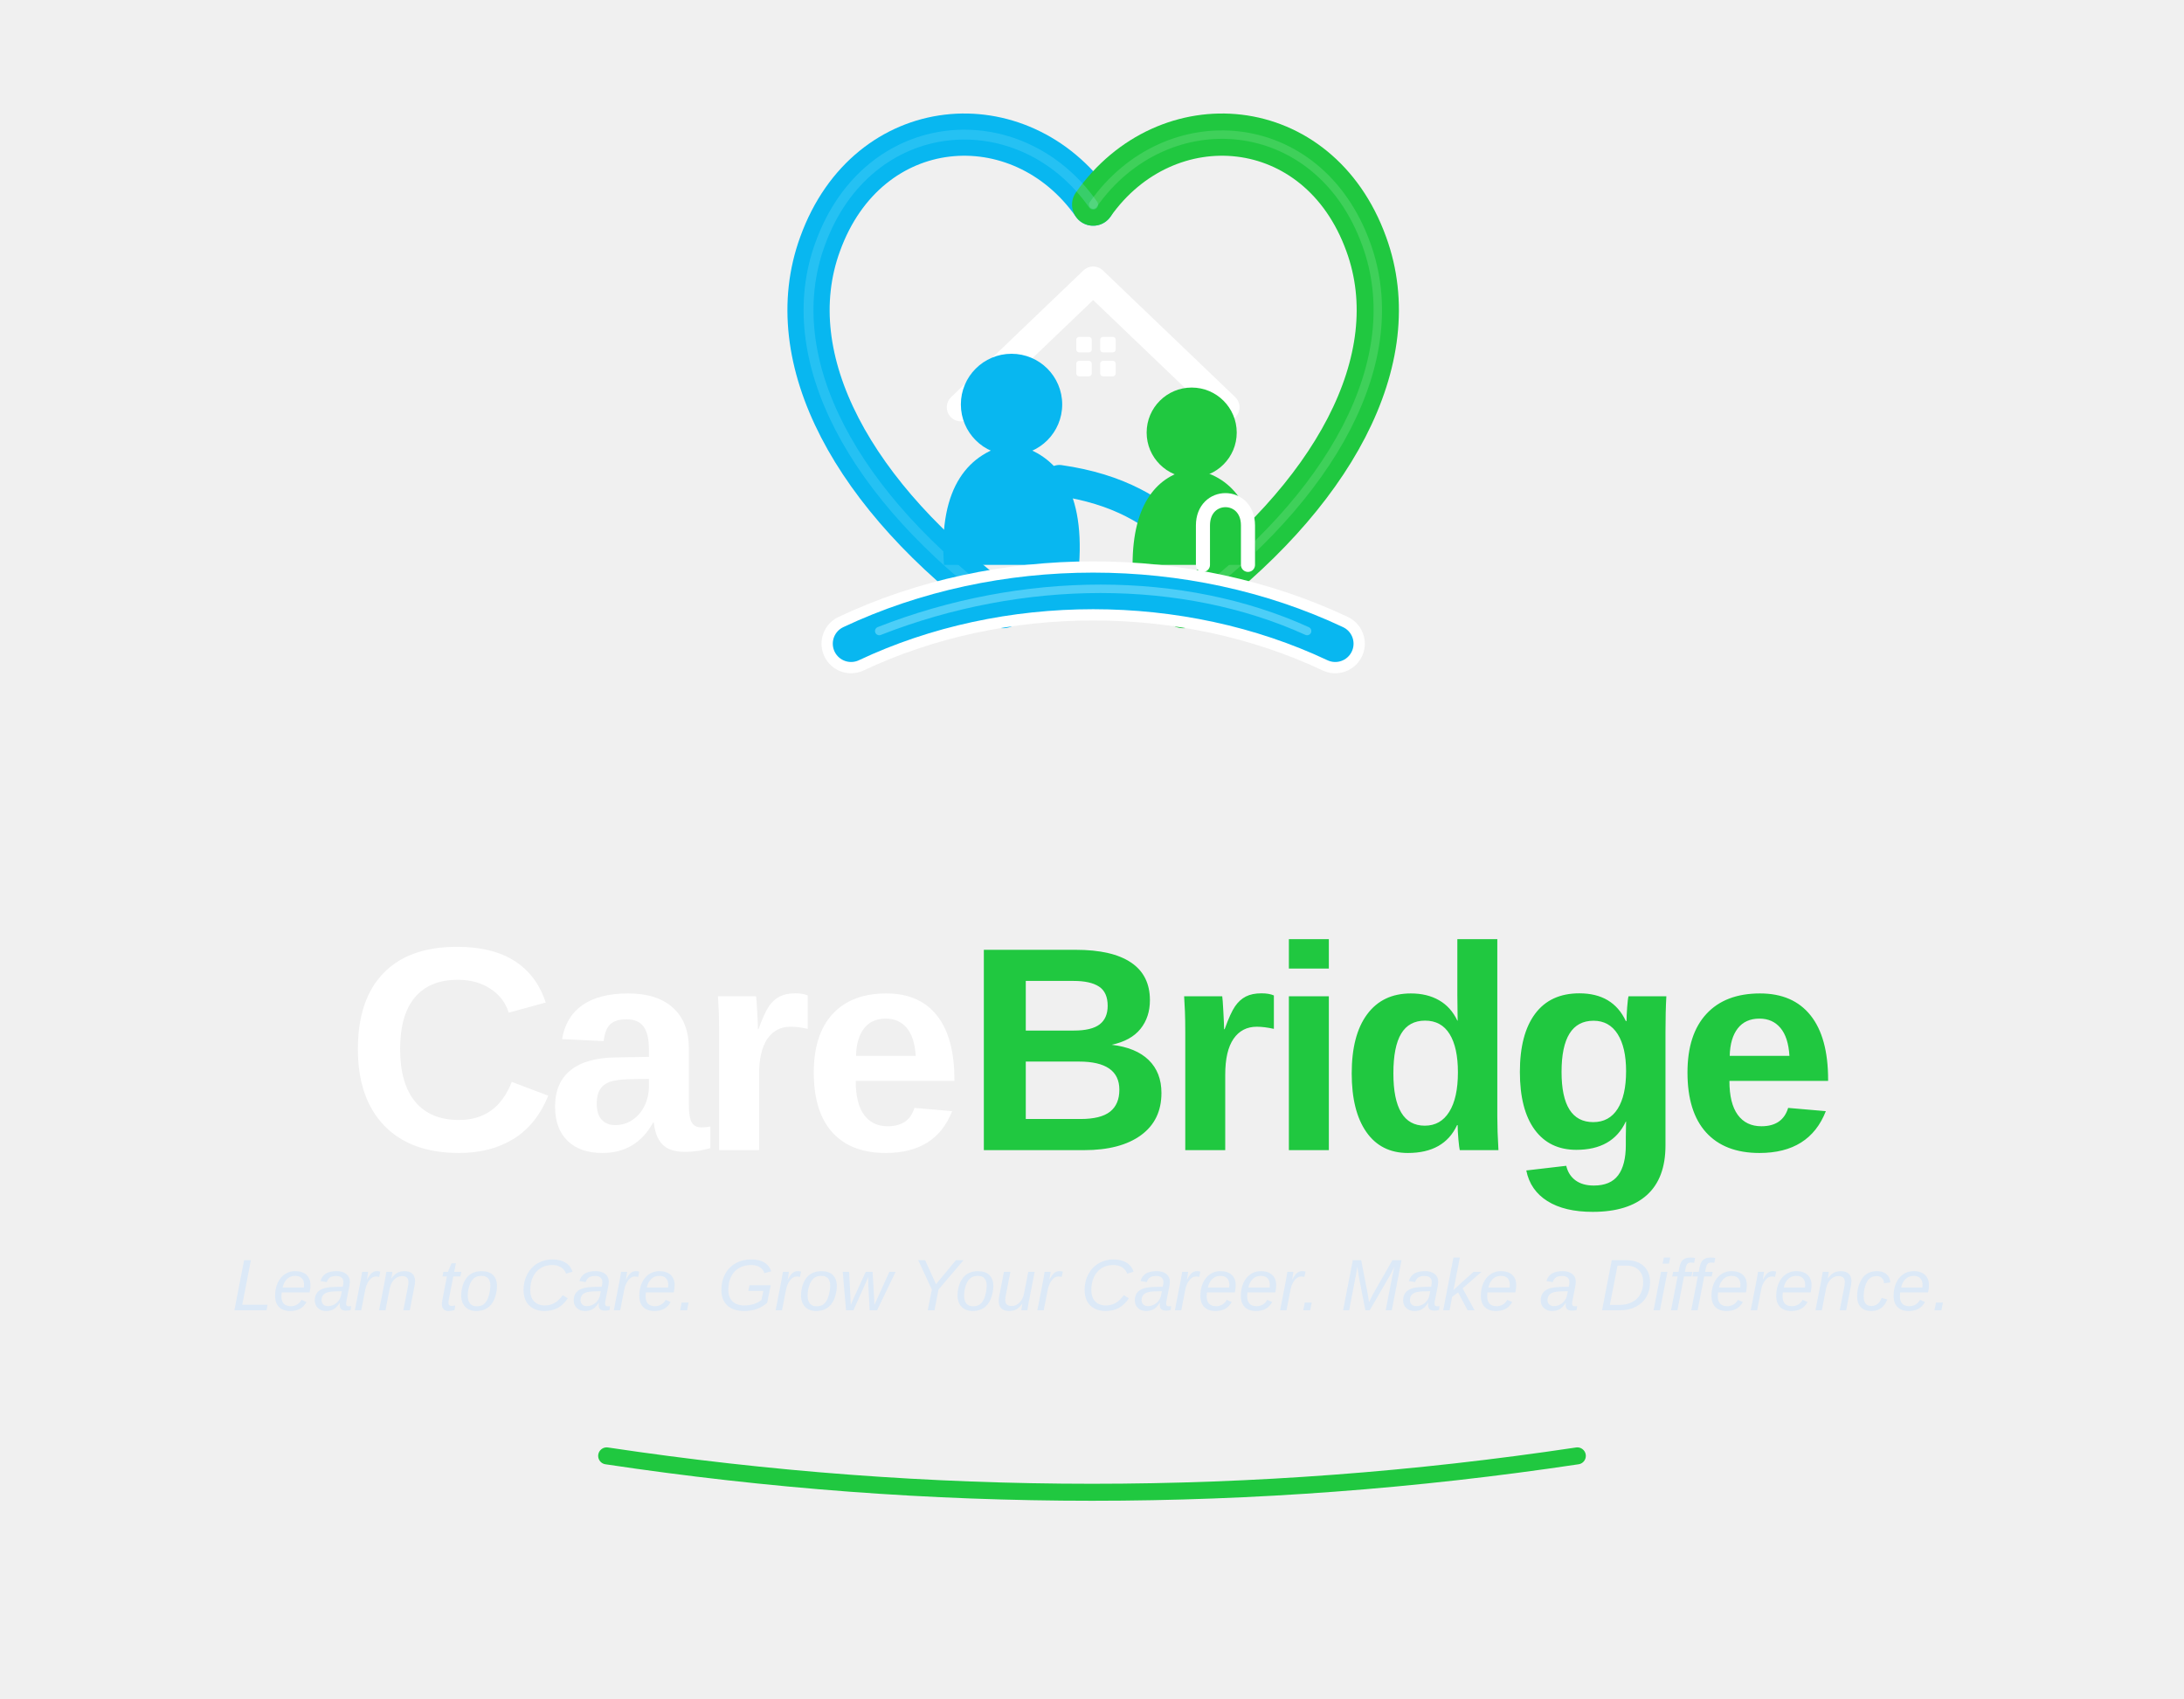
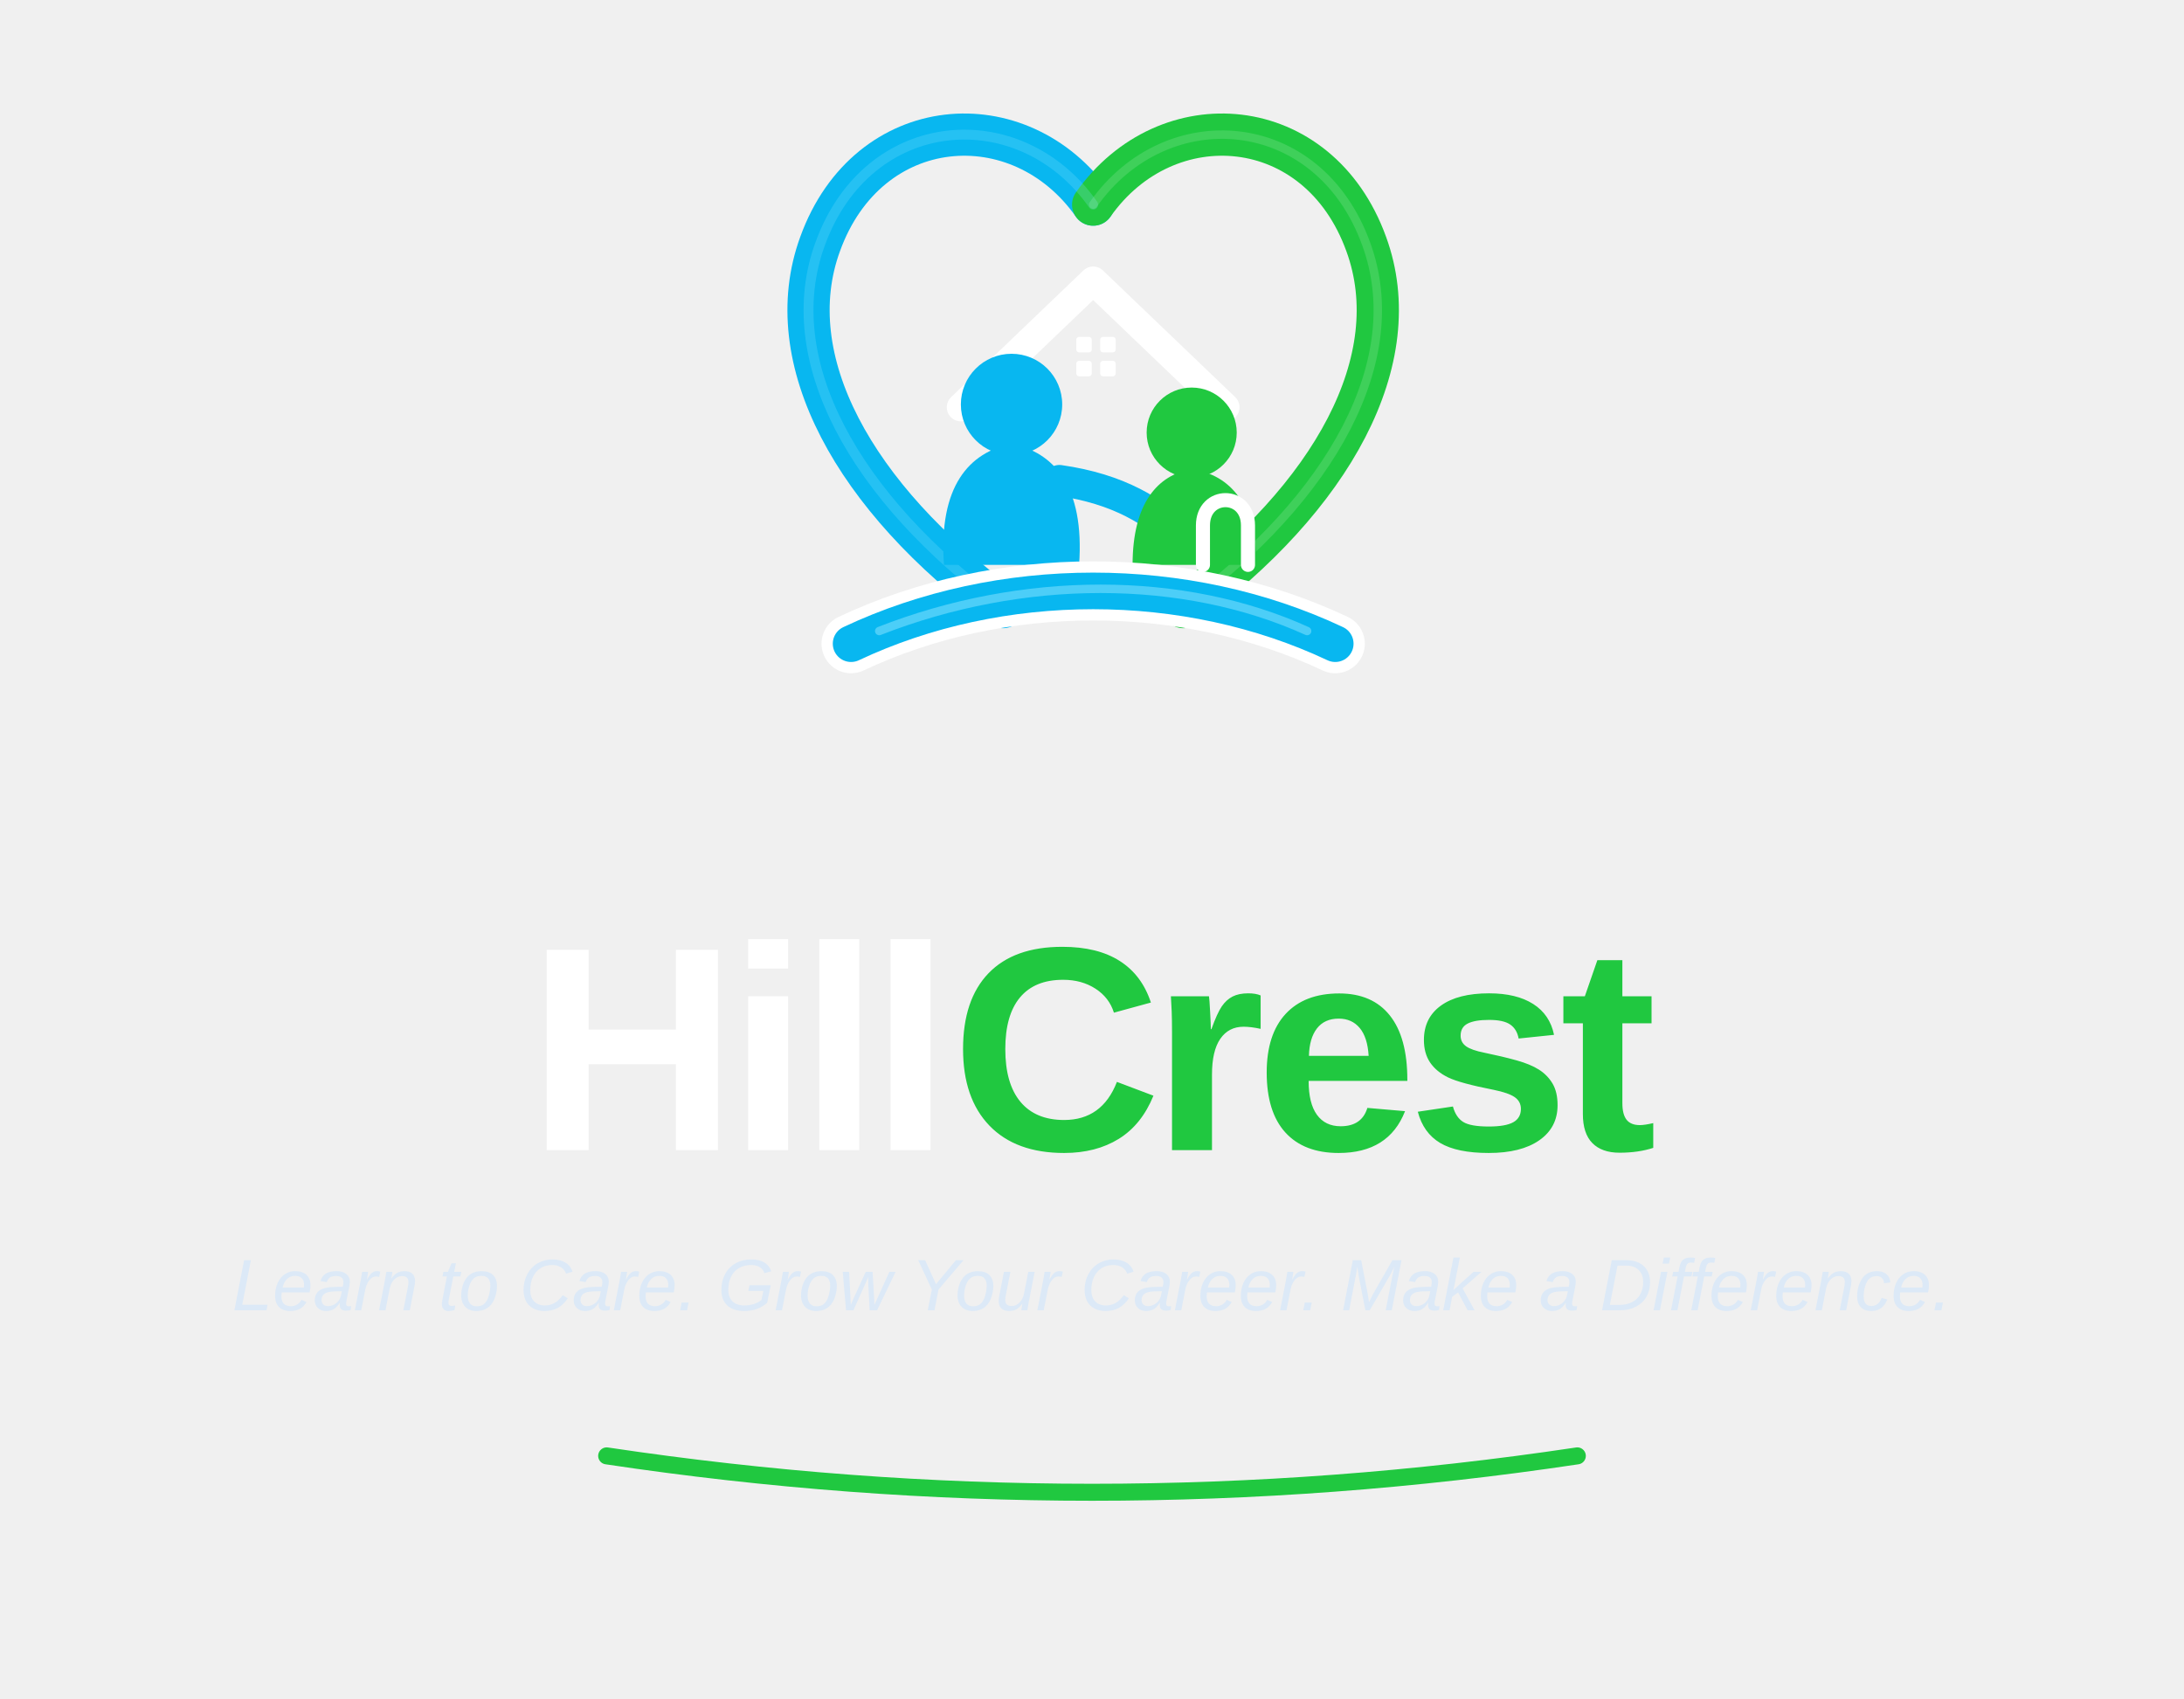
- <svg xmlns="http://www.w3.org/2000/svg" viewBox="0 0 900 700" width="900" height="700" fill="none" role="img" aria-label="CareBridge">
+ <svg xmlns="http://www.w3.org/2000/svg" viewBox="0 0 900 700" width="900" height="700" fill="none" role="img" aria-label="HillCrest">
  <g transform="translate(302 24) scale(0.58)">
    <g stroke-linecap="round" stroke-linejoin="round">
      <path d="M256 104C204 30 96 38 62 132C32 214 86 312 192 390" stroke="#08B7F0" stroke-width="30" />
      <path d="M256 104C308 30 416 38 450 132C480 214 426 312 320 390" stroke="#20C840" stroke-width="30" />
      <path d="M256 104C204 30 96 38 62 132C32 214 86 312 192 390" stroke="#8FE5FF" stroke-width="7" opacity="0.22" />
      <path d="M256 104C308 30 416 38 450 132C480 214 426 312 320 390" stroke="#FFFFFF" stroke-width="6" opacity="0.14" />
      <path d="M162 248L256 158L350 248" stroke="#FFFFFF" stroke-width="20" />
      <g fill="#FFFFFF">
        <rect x="244" y="198" width="11" height="11" rx="2" />
        <rect x="261" y="198" width="11" height="11" rx="2" />
        <rect x="244" y="215" width="11" height="11" rx="2" />
        <rect x="261" y="215" width="11" height="11" rx="2" />
      </g>
      <circle cx="198" cy="246" r="36" fill="#08B7F0" />
      <path d="M150 360C146 304 168 280 198 274C228 280 250 304 246 360Z" fill="#08B7F0" />
      <path d="M232 300C274 306 300 322 320 342" stroke="#08B7F0" stroke-width="22" />
      <circle cx="326" cy="266" r="32" fill="#20C840" />
      <path d="M284 360C284 316 302 296 326 292C354 296 372 318 372 360Z" fill="#20C840" />
      <path d="M334 360V332C334 320 342 314 350 314C358 314 366 320 366 332V360" stroke="#FFFFFF" stroke-width="10" />
      <path d="M84 416C190 366 322 366 428 416" stroke="#FFFFFF" stroke-width="42" />
      <path d="M84 416C190 366 322 366 428 416" stroke="#08B7F0" stroke-width="26" />
      <path d="M104 407C206 367 320 367 408 407" stroke="#8FE5FF" stroke-width="6" opacity="0.5" />
    </g>
  </g>
-   <text x="450" y="474" text-anchor="middle" font-family="Arial, Helvetica, sans-serif" font-size="120" font-weight="700" letter-spacing="-4" fill="#FFFFFF">Care<tspan fill="#20C840">Bridge</tspan>
+   <text x="450" y="474" text-anchor="middle" font-family="Arial, Helvetica, sans-serif" font-size="120" font-weight="700" letter-spacing="-4" fill="#FFFFFF">Hill<tspan fill="#20C840">Crest</tspan>
  </text>
  <text x="450" y="540" text-anchor="middle" font-family="Arial, Helvetica, sans-serif" font-size="30" font-style="italic" fill="#DCE9F7">Learn to Care. Grow Your Career. Make a Difference.</text>
  <path d="M250 600Q450 630 650 600" stroke="#20C840" stroke-width="7" fill="none" stroke-linecap="round" />
</svg>
